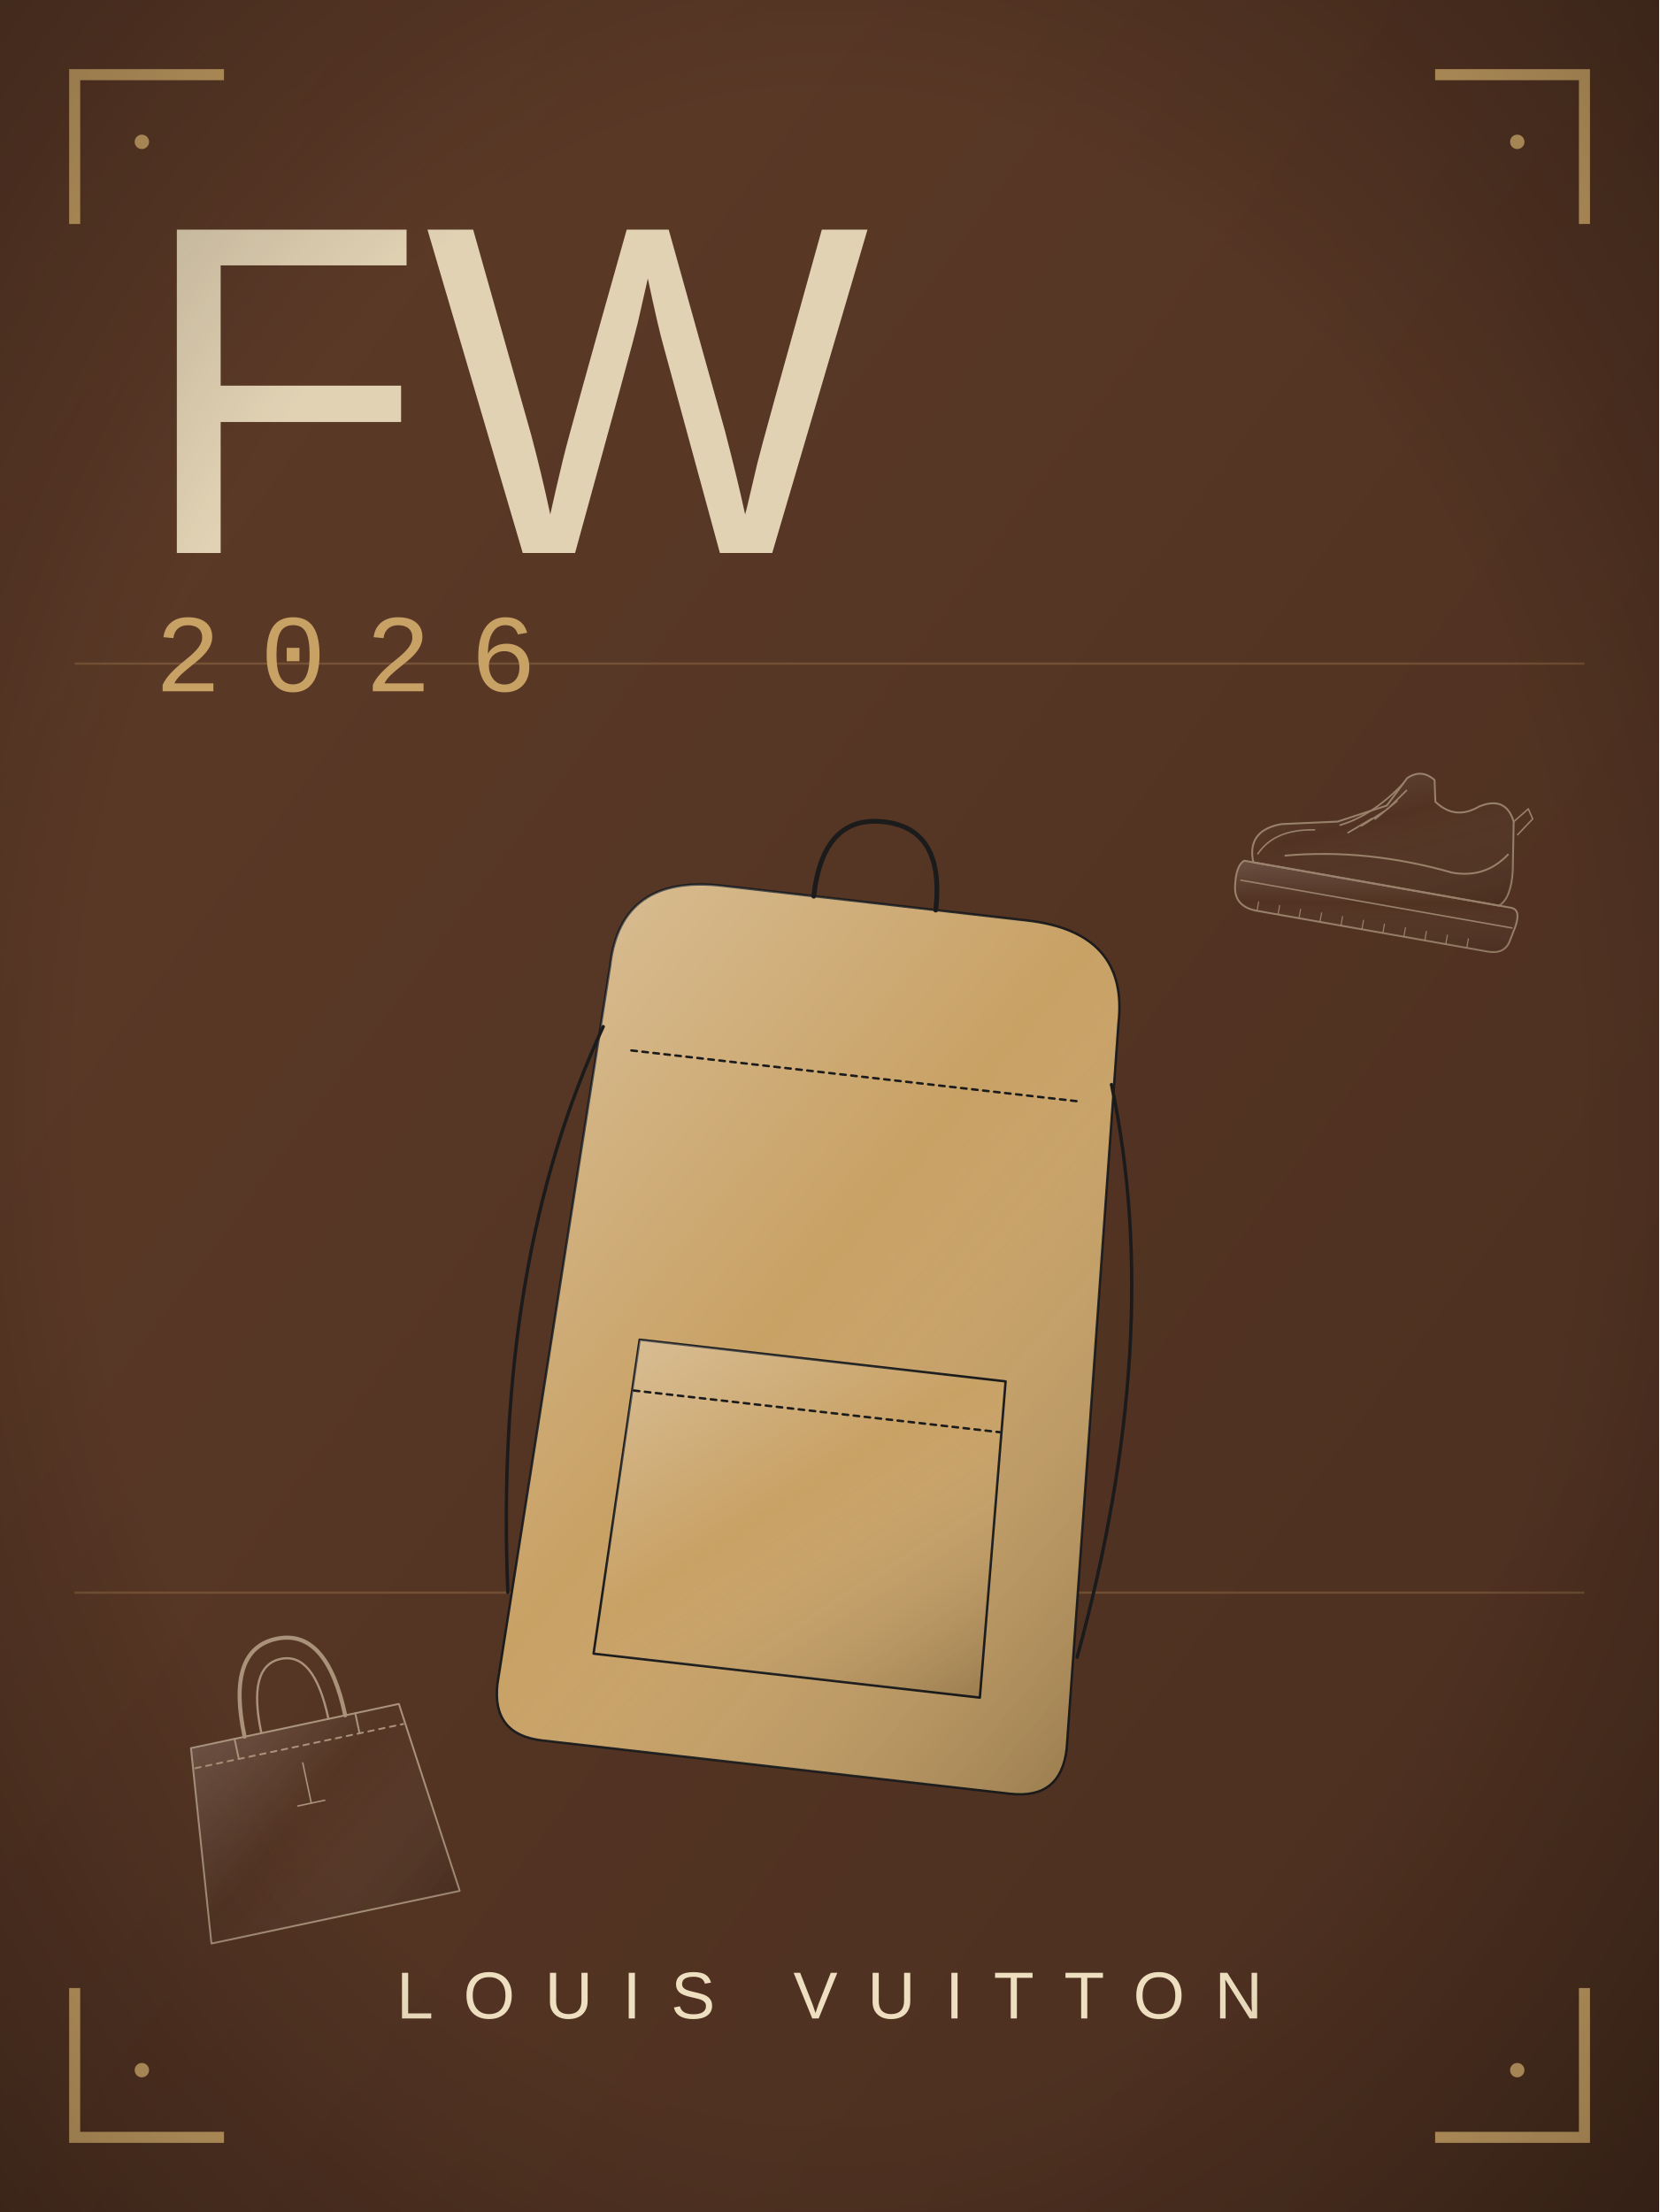
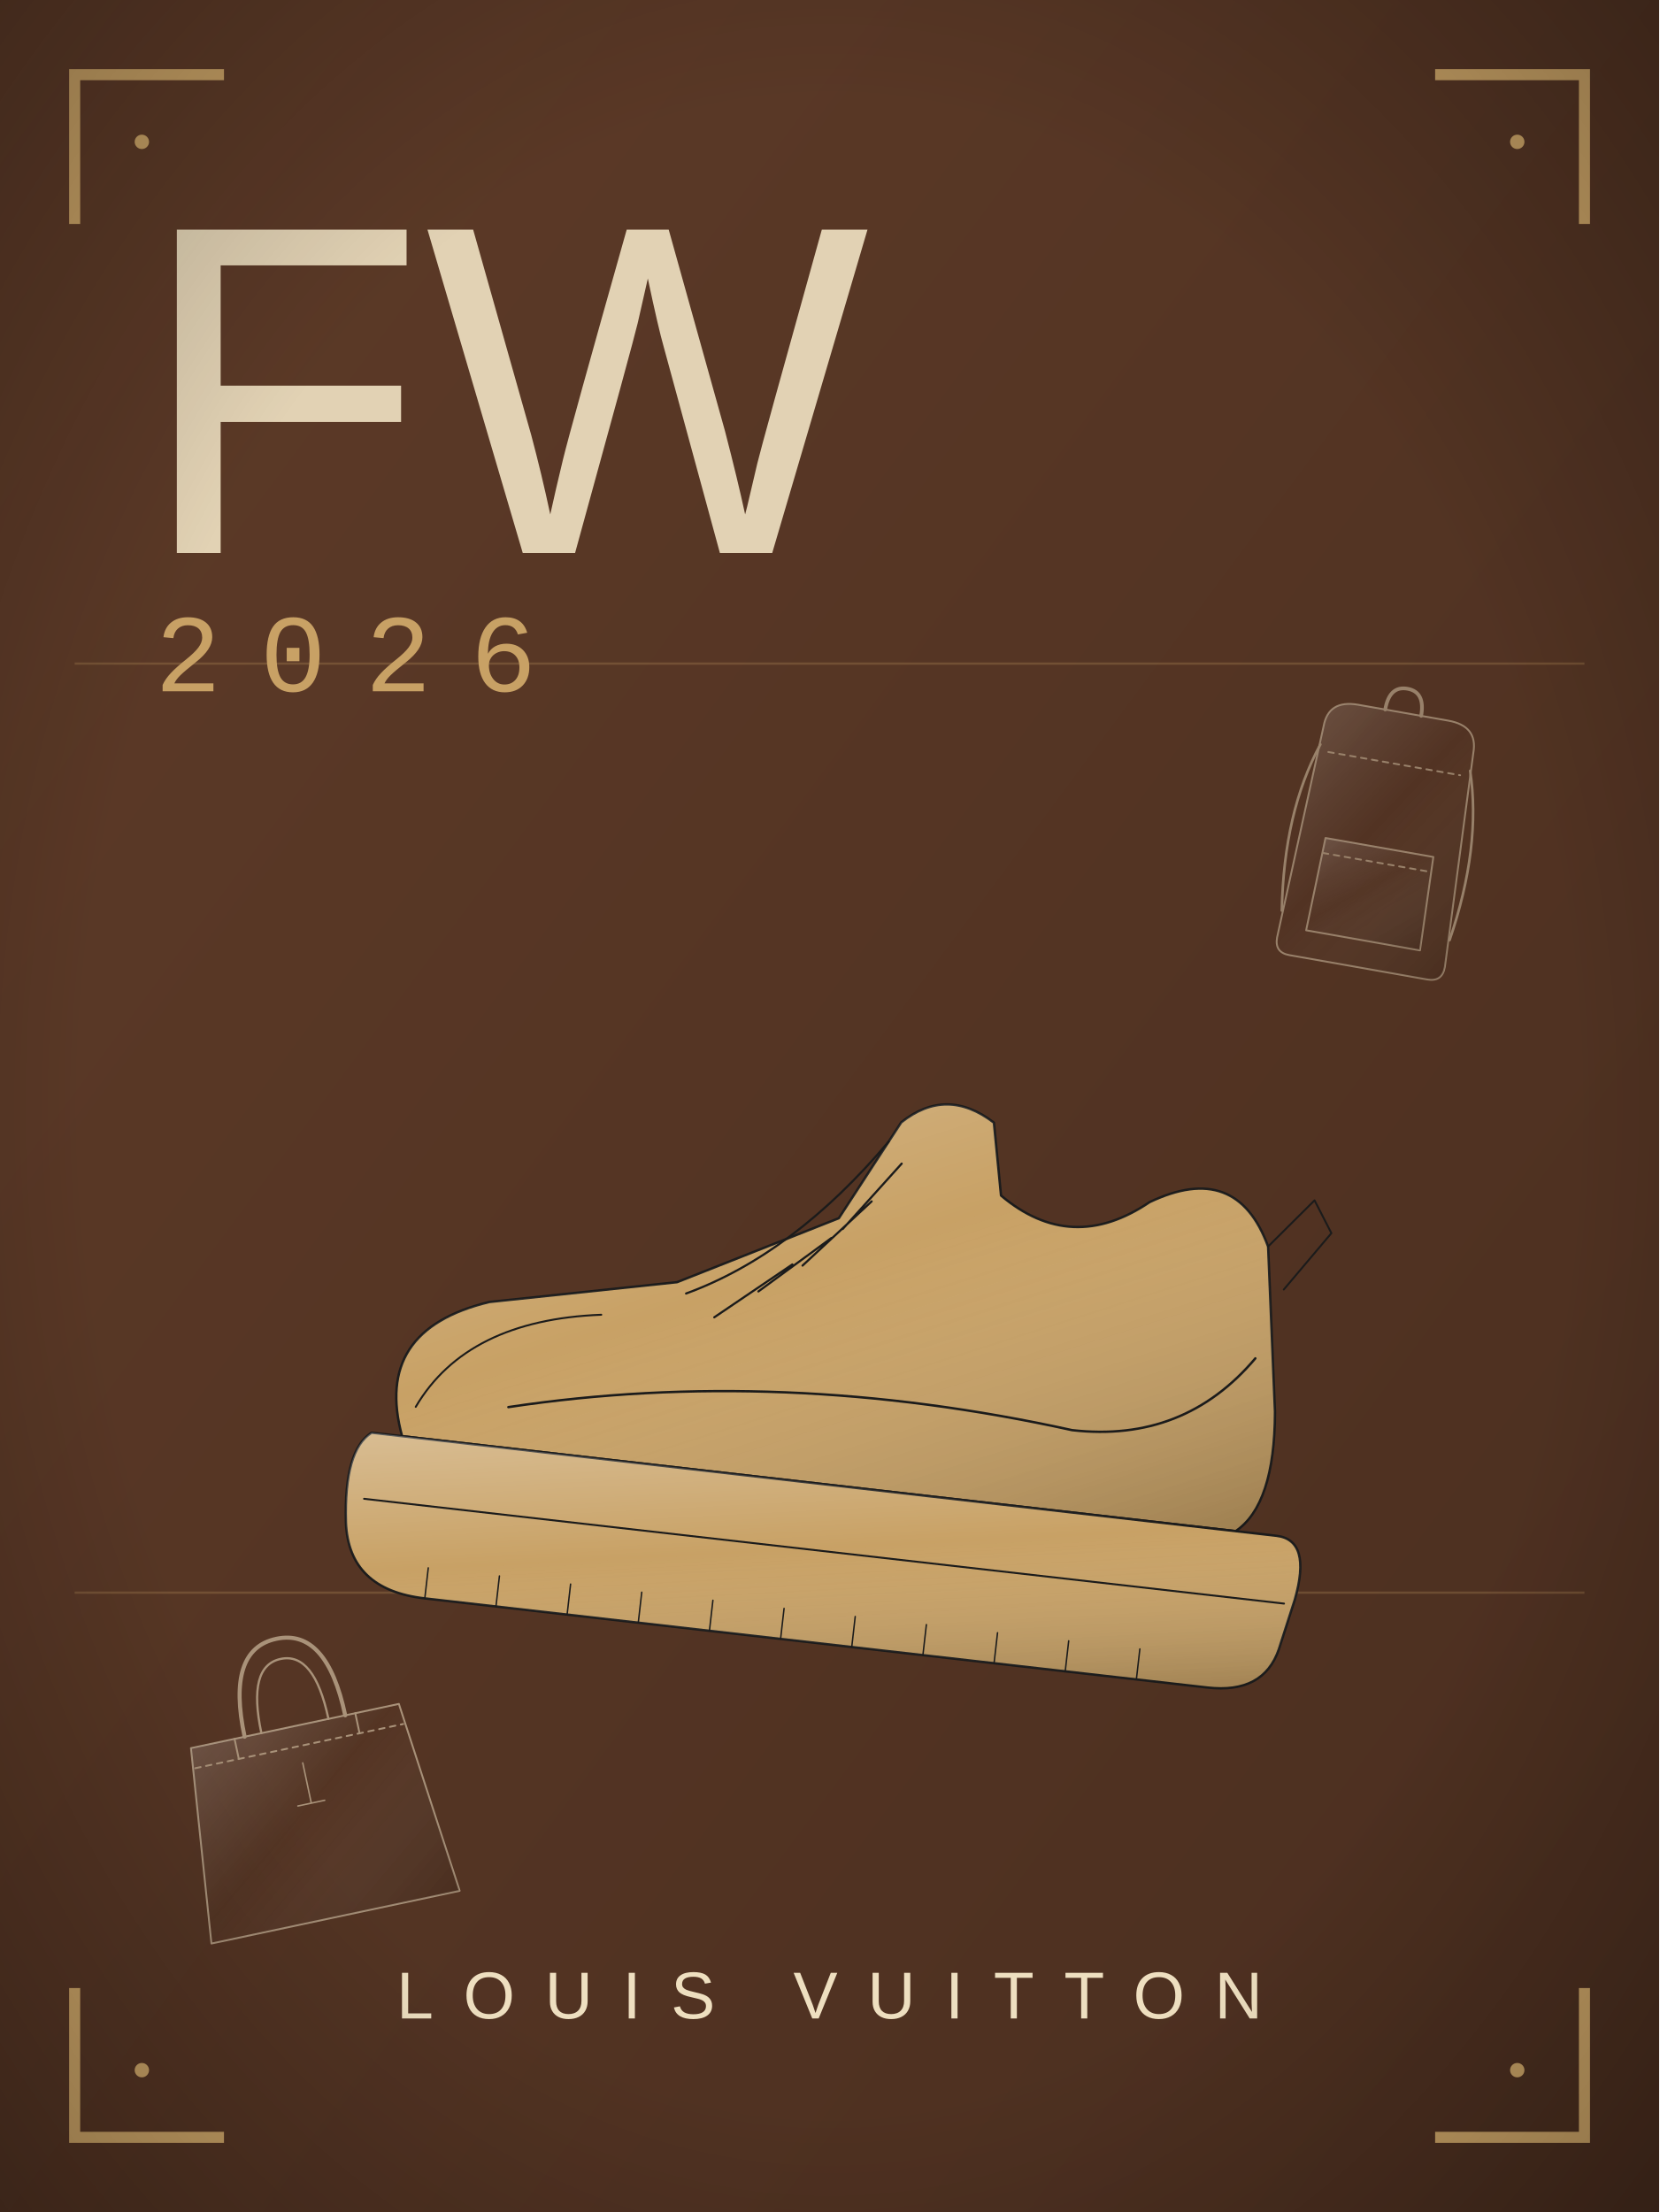
<svg xmlns="http://www.w3.org/2000/svg" viewBox="0 0 600 800" width="900" height="1200">
  <defs>
    <radialGradient id="bg" cx="50%" cy="42%" r="80%">
      <stop offset="0" stop-color="#5E3B28" />
      <stop offset="1" stop-color="#4A2E1F" />
    </radialGradient>
    <linearGradient id="bgd" x1="0" y1="0" x2="1" y2="1">
      <stop offset="0" stop-color="#5E3B28" />
      <stop offset="1" stop-color="#4A2E1F" />
    </linearGradient>
    <linearGradient id="sheen" x1="0" y1="0" x2="1" y2="1">
      <stop offset="0" stop-color="#fff" stop-opacity=".30" />
      <stop offset=".45" stop-color="#fff" stop-opacity="0" />
      <stop offset="1" stop-color="#000" stop-opacity=".22" />
    </linearGradient>
    <linearGradient id="multi" x1="0" y1="0" x2="1" y2="1">
      <stop offset="0" stop-color="#B3122E" />
      <stop offset=".35" stop-color="#C9A227" />
      <stop offset=".7" stop-color="#2F5D46" />
      <stop offset="1" stop-color="#3557A0" />
    </linearGradient>
    <radialGradient id="vig" cx="50%" cy="50%" r="75%">
      <stop offset=".6" stop-color="#000" stop-opacity="0" />
      <stop offset="1" stop-color="#000" stop-opacity=".35" />
    </radialGradient>
  </defs>
  <rect width="600" height="800" fill="url(#bgd)" />
  <path d="M27 81 L27 27 L81 27" fill="none" stroke="#C8A165" stroke-width="4" />
  <circle cx="51.3" cy="51.3" r="2.6" fill="#C8A165" />
  <path d="M573 81 L573 27 L519 27" fill="none" stroke="#C8A165" stroke-width="4" />
  <circle cx="548.7" cy="51.3" r="2.6" fill="#C8A165" />
  <path d="M27 719 L27 773 L81 773" fill="none" stroke="#C8A165" stroke-width="4" />
  <circle cx="51.3" cy="748.7" r="2.6" fill="#C8A165" />
  <path d="M573 719 L573 773 L519 773" fill="none" stroke="#C8A165" stroke-width="4" />
  <circle cx="548.7" cy="748.7" r="2.6" fill="#C8A165" />
  <path d="M27 240 L573 240 M27 576 L573 576" stroke="#C8A165" stroke-width="0.8" opacity="0.25" />
  <g transform="translate(300 470) rotate(6.5) scale(1.85) translate(-100 -100)">
-     <path d="M50 40 Q50 22 70 22 L130 22 Q150 22 150 40 L156 182 Q156 192 146 192 L54 192 Q44 192 44 182 Z" fill="#C8A165" stroke="#1B1B1B" stroke-width="1.3" stroke-linejoin="round" stroke-linecap="round" vector-effect="non-scaling-stroke" />
-     <path d="M50 40 Q50 22 70 22 L130 22 Q150 22 150 40 L156 182 Q156 192 146 192 L54 192 Q44 192 44 182 Z" fill="url(#sheen)" stroke="none" />
-     <path d="M88 22 Q88 6 100 6 Q112 6 112 22" fill="none" stroke="#1B1B1B" stroke-width="2.6" stroke-linejoin="round" stroke-linecap="round" vector-effect="non-scaling-stroke" />
-     <path d="M64 112 L136 112 L138 174 L62 174 Z" fill="#C8A165" stroke="#1B1B1B" stroke-width="1.3" stroke-linejoin="round" stroke-linecap="round" vector-effect="non-scaling-stroke" />
-     <path d="M64 112 L136 112 L138 174 L62 174 Z" fill="url(#sheen)" stroke="none" />
-     <path d="M64 122 L136 122" fill="none" stroke="#1B1B1B" stroke-width="1.3" stroke-dasharray="3 3" stroke-linejoin="round" stroke-linecap="round" vector-effect="non-scaling-stroke" />
-     <path d="M50 52 Q34 100 44 164 M150 52 Q166 100 156 164" fill="none" stroke="#1B1B1B" stroke-width="1.82" stroke-linejoin="round" stroke-linecap="round" vector-effect="non-scaling-stroke" />
-     <path d="M56 56 L144 56" fill="none" stroke="#1B1B1B" stroke-width="1.3" stroke-dasharray="3 3" stroke-linejoin="round" stroke-linecap="round" vector-effect="non-scaling-stroke" />
+     <path d="M20 136 Q12 116 34 108 L70 100 L100 84 L110 64 Q118 56 128 62 L131 76 Q146 86 160 74 Q176 64 184 80 L189 112 Q191 130 184 136 Z" fill="#C8A165" stroke="#1B1B1B" stroke-width="1.3" stroke-linejoin="round" stroke-linecap="round" vector-effect="non-scaling-stroke" />
+     <path d="M20 136 Q12 116 34 108 L70 100 L100 84 L110 64 Q118 56 128 62 L131 76 Q146 86 160 74 Q176 64 184 80 L189 112 Q191 130 184 136 Z" fill="url(#sheen)" stroke="none" />
+     <path d="M14 136 L192 136 Q199 136 197 148 L195 158 Q193 167 182 167 L28 167 Q13 167 11 154 Q9 140 14 136 Z" fill="#C8A165" stroke="#1B1B1B" stroke-width="1.3" stroke-linejoin="round" stroke-linecap="round" vector-effect="non-scaling-stroke" />
+     <path d="M14 136 L192 136 Q199 136 197 148 L195 158 Q193 167 182 167 L28 167 Q13 167 11 154 Q9 140 14 136 Z" fill="url(#sheen)" stroke="none" />
+     <path d="M14 149 L195 149" fill="none" stroke="#1B1B1B" stroke-width="1.04" stroke-linejoin="round" stroke-linecap="round" vector-effect="non-scaling-stroke" />
+     <path d="M28 161 L28 167 M42 161 L42 167 M56 161 L56 167 M70 161 L70 167 M84 161 L84 167 M98 161 L98 167 M112 161 L112 167 M126 161 L126 167 M140 161 L140 167 M154 161 L154 167 M168 161 L168 167" fill="none" stroke="#1B1B1B" stroke-width="0.78" stroke-linejoin="round" stroke-linecap="round" vector-effect="non-scaling-stroke" />
+     <path d="M72 102 Q92 92 108 68" fill="none" stroke="#1B1B1B" stroke-width="1.17" stroke-linejoin="round" stroke-linecap="round" vector-effect="non-scaling-stroke" />
+     <path d="M78 106 L92 94 M86 100 L99 88 M94 94 L106 80 M101 86 L111 72" fill="none" stroke="#1B1B1B" stroke-width="1.17" stroke-linejoin="round" stroke-linecap="round" vector-effect="non-scaling-stroke" />
+     <path d="M40 128 Q92 114 150 120 Q172 120 184 102" fill="none" stroke="#1B1B1B" stroke-width="1.3" stroke-linejoin="round" stroke-linecap="round" vector-effect="non-scaling-stroke" />
+     <path d="M22 130 Q30 112 56 108" fill="none" stroke="#1B1B1B" stroke-width="1.04" stroke-linejoin="round" stroke-linecap="round" vector-effect="non-scaling-stroke" />
+     <path d="M184 80 L192 70 L196 76 L188 88" fill="none" stroke="#1B1B1B" stroke-width="1.04" stroke-linejoin="round" stroke-linecap="round" vector-effect="non-scaling-stroke" />
  </g>
  <g transform="translate(110 640) rotate(-12) scale(0.62) translate(-100 -100)" opacity="0.55">
    <path d="M38 74 L162 74 L174 188 L26 188 Z" fill="none" stroke="#EEDFC0" stroke-width="1" stroke-linejoin="round" stroke-linecap="round" vector-effect="non-scaling-stroke" />
    <path d="M38 74 L162 74 L174 188 L26 188 Z" fill="url(#sheen)" stroke="none" />
    <path d="M70 74 Q70 22 100 22 Q130 22 130 74" fill="none" stroke="#EEDFC0" stroke-width="2.2" stroke-linejoin="round" stroke-linecap="round" vector-effect="non-scaling-stroke" />
    <path d="M80 74 Q80 34 100 34 Q120 34 120 74" fill="none" stroke="#EEDFC0" stroke-width="1.2" stroke-linejoin="round" stroke-linecap="round" vector-effect="non-scaling-stroke" />
    <path d="M38 86 L162 86" fill="none" stroke="#EEDFC0" stroke-width="1" stroke-dasharray="3 3" stroke-linejoin="round" stroke-linecap="round" vector-effect="non-scaling-stroke" />
    <path d="M64 74 L64 86 M136 74 L136 86" fill="none" stroke="#EEDFC0" stroke-width="1" stroke-linejoin="round" stroke-linecap="round" vector-effect="non-scaling-stroke" />
    <path d="M100 96 L100 120 M92 120 L108 120" fill="none" stroke="#EEDFC0" stroke-width="0.8" stroke-linejoin="round" stroke-linecap="round" vector-effect="non-scaling-stroke" />
  </g>
  <g transform="translate(500 300) rotate(10) scale(0.55) translate(-100 -100)" opacity="0.45">
-     <path d="M20 136 Q12 116 34 108 L70 100 L100 84 L110 64 Q118 56 128 62 L131 76 Q146 86 160 74 Q176 64 184 80 L189 112 Q191 130 184 136 Z" fill="none" stroke="#EEDFC0" stroke-width="1" stroke-linejoin="round" stroke-linecap="round" vector-effect="non-scaling-stroke" />
-     <path d="M20 136 Q12 116 34 108 L70 100 L100 84 L110 64 Q118 56 128 62 L131 76 Q146 86 160 74 Q176 64 184 80 L189 112 Q191 130 184 136 Z" fill="url(#sheen)" stroke="none" />
-     <path d="M14 136 L192 136 Q199 136 197 148 L195 158 Q193 167 182 167 L28 167 Q13 167 11 154 Q9 140 14 136 Z" fill="none" stroke="#EEDFC0" stroke-width="1" stroke-linejoin="round" stroke-linecap="round" vector-effect="non-scaling-stroke" />
-     <path d="M14 136 L192 136 Q199 136 197 148 L195 158 Q193 167 182 167 L28 167 Q13 167 11 154 Q9 140 14 136 Z" fill="url(#sheen)" stroke="none" />
-     <path d="M14 149 L195 149" fill="none" stroke="#EEDFC0" stroke-width="0.8" stroke-linejoin="round" stroke-linecap="round" vector-effect="non-scaling-stroke" />
-     <path d="M28 161 L28 167 M42 161 L42 167 M56 161 L56 167 M70 161 L70 167 M84 161 L84 167 M98 161 L98 167 M112 161 L112 167 M126 161 L126 167 M140 161 L140 167 M154 161 L154 167 M168 161 L168 167" fill="none" stroke="#EEDFC0" stroke-width="0.6" stroke-linejoin="round" stroke-linecap="round" vector-effect="non-scaling-stroke" />
-     <path d="M72 102 Q92 92 108 68" fill="none" stroke="#EEDFC0" stroke-width="0.9" stroke-linejoin="round" stroke-linecap="round" vector-effect="non-scaling-stroke" />
-     <path d="M78 106 L92 94 M86 100 L99 88 M94 94 L106 80 M101 86 L111 72" fill="none" stroke="#EEDFC0" stroke-width="0.9" stroke-linejoin="round" stroke-linecap="round" vector-effect="non-scaling-stroke" />
-     <path d="M40 128 Q92 114 150 120 Q172 120 184 102" fill="none" stroke="#EEDFC0" stroke-width="1" stroke-linejoin="round" stroke-linecap="round" vector-effect="non-scaling-stroke" />
-     <path d="M22 130 Q30 112 56 108" fill="none" stroke="#EEDFC0" stroke-width="0.8" stroke-linejoin="round" stroke-linecap="round" vector-effect="non-scaling-stroke" />
-     <path d="M184 80 L192 70 L196 76 L188 88" fill="none" stroke="#EEDFC0" stroke-width="0.8" stroke-linejoin="round" stroke-linecap="round" vector-effect="non-scaling-stroke" />
+     <path d="M50 40 Q50 22 70 22 L130 22 Q150 22 150 40 L156 182 Q156 192 146 192 L54 192 Q44 192 44 182 Z" fill="none" stroke="#EEDFC0" stroke-width="1" stroke-linejoin="round" stroke-linecap="round" vector-effect="non-scaling-stroke" />
+     <path d="M50 40 Q50 22 70 22 L130 22 Q150 22 150 40 L156 182 Q156 192 146 192 L54 192 Q44 192 44 182 Z" fill="url(#sheen)" stroke="none" />
+     <path d="M88 22 Q88 6 100 6 Q112 6 112 22" fill="none" stroke="#EEDFC0" stroke-width="2" stroke-linejoin="round" stroke-linecap="round" vector-effect="non-scaling-stroke" />
+     <path d="M64 112 L136 112 L138 174 L62 174 Z" fill="none" stroke="#EEDFC0" stroke-width="1" stroke-linejoin="round" stroke-linecap="round" vector-effect="non-scaling-stroke" />
+     <path d="M64 112 L136 112 L138 174 L62 174 Z" fill="url(#sheen)" stroke="none" />
+     <path d="M64 122 L136 122" fill="none" stroke="#EEDFC0" stroke-width="1" stroke-dasharray="3 3" stroke-linejoin="round" stroke-linecap="round" vector-effect="non-scaling-stroke" />
+     <path d="M50 52 Q34 100 44 164 M150 52 Q166 100 156 164" fill="none" stroke="#EEDFC0" stroke-width="1.4" stroke-linejoin="round" stroke-linecap="round" vector-effect="non-scaling-stroke" />
+     <path d="M56 56 L144 56" fill="none" stroke="#EEDFC0" stroke-width="1" stroke-dasharray="3 3" stroke-linejoin="round" stroke-linecap="round" vector-effect="non-scaling-stroke" />
  </g>
  <text x="50" y="200" font-family="'Century Gothic', 'Futura', Arial, sans-serif" font-weight="400" font-size="170" fill="#EEDFC0" opacity="0.92">FW</text>
  <text x="56" y="250" font-family="'Courier New', monospace" font-size="40" letter-spacing="14" fill="#C8A165">2026</text>
  <g>
    <text x="300" y="730" text-anchor="middle" font-size="24" fill="#EEDFC0" font-family="'Century Gothic', 'Futura', Arial, sans-serif" font-weight="400" letter-spacing="10.8">LOUIS VUITTON</text>
  </g>
  <rect width="600" height="800" fill="url(#vig)" />
</svg>
